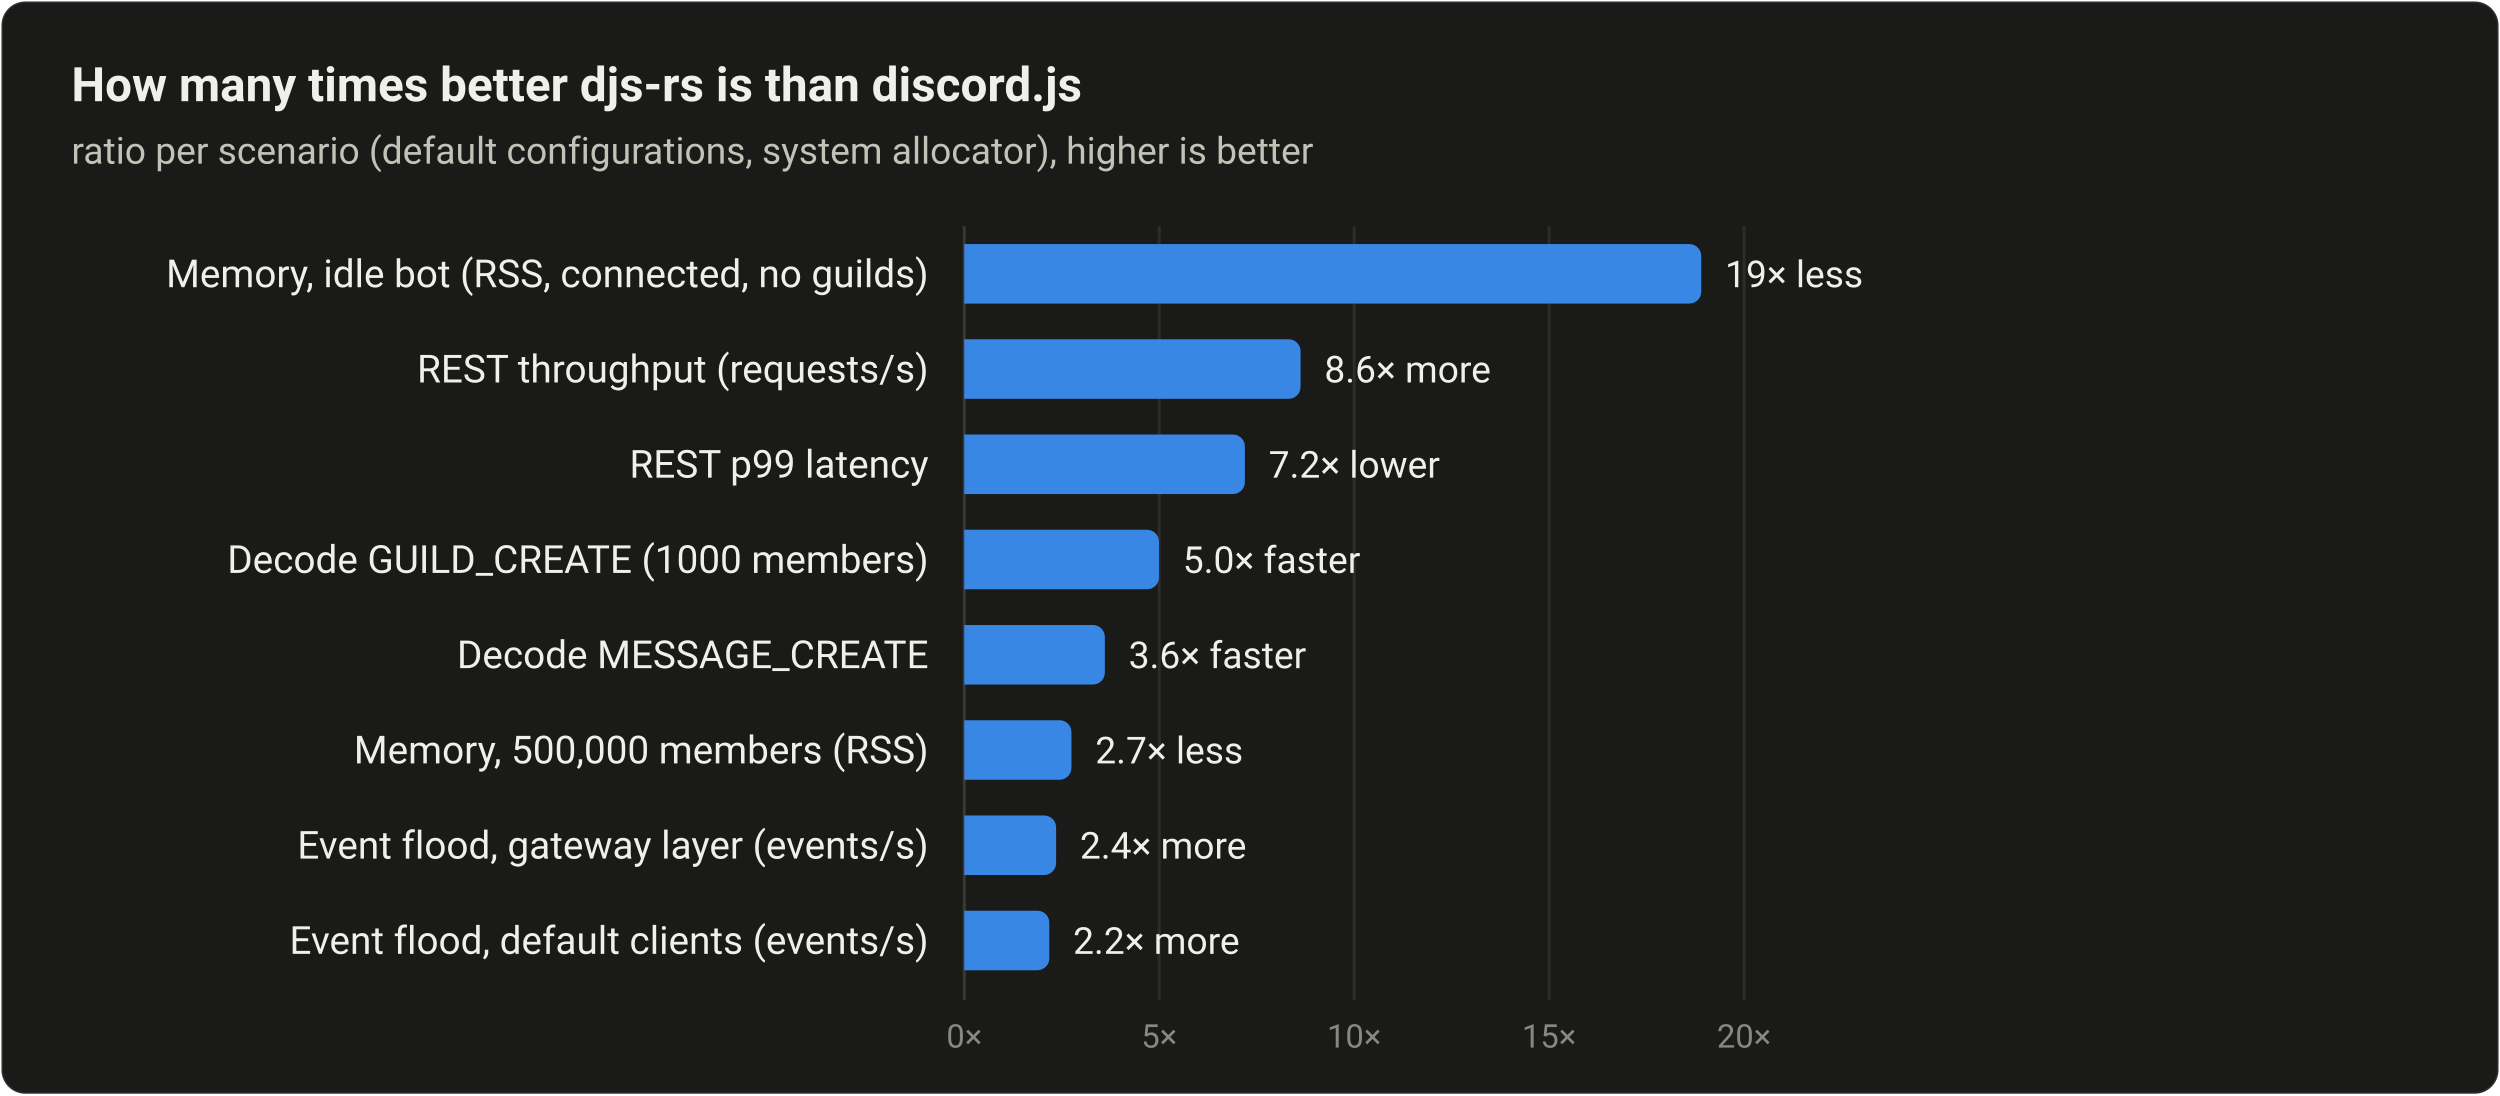
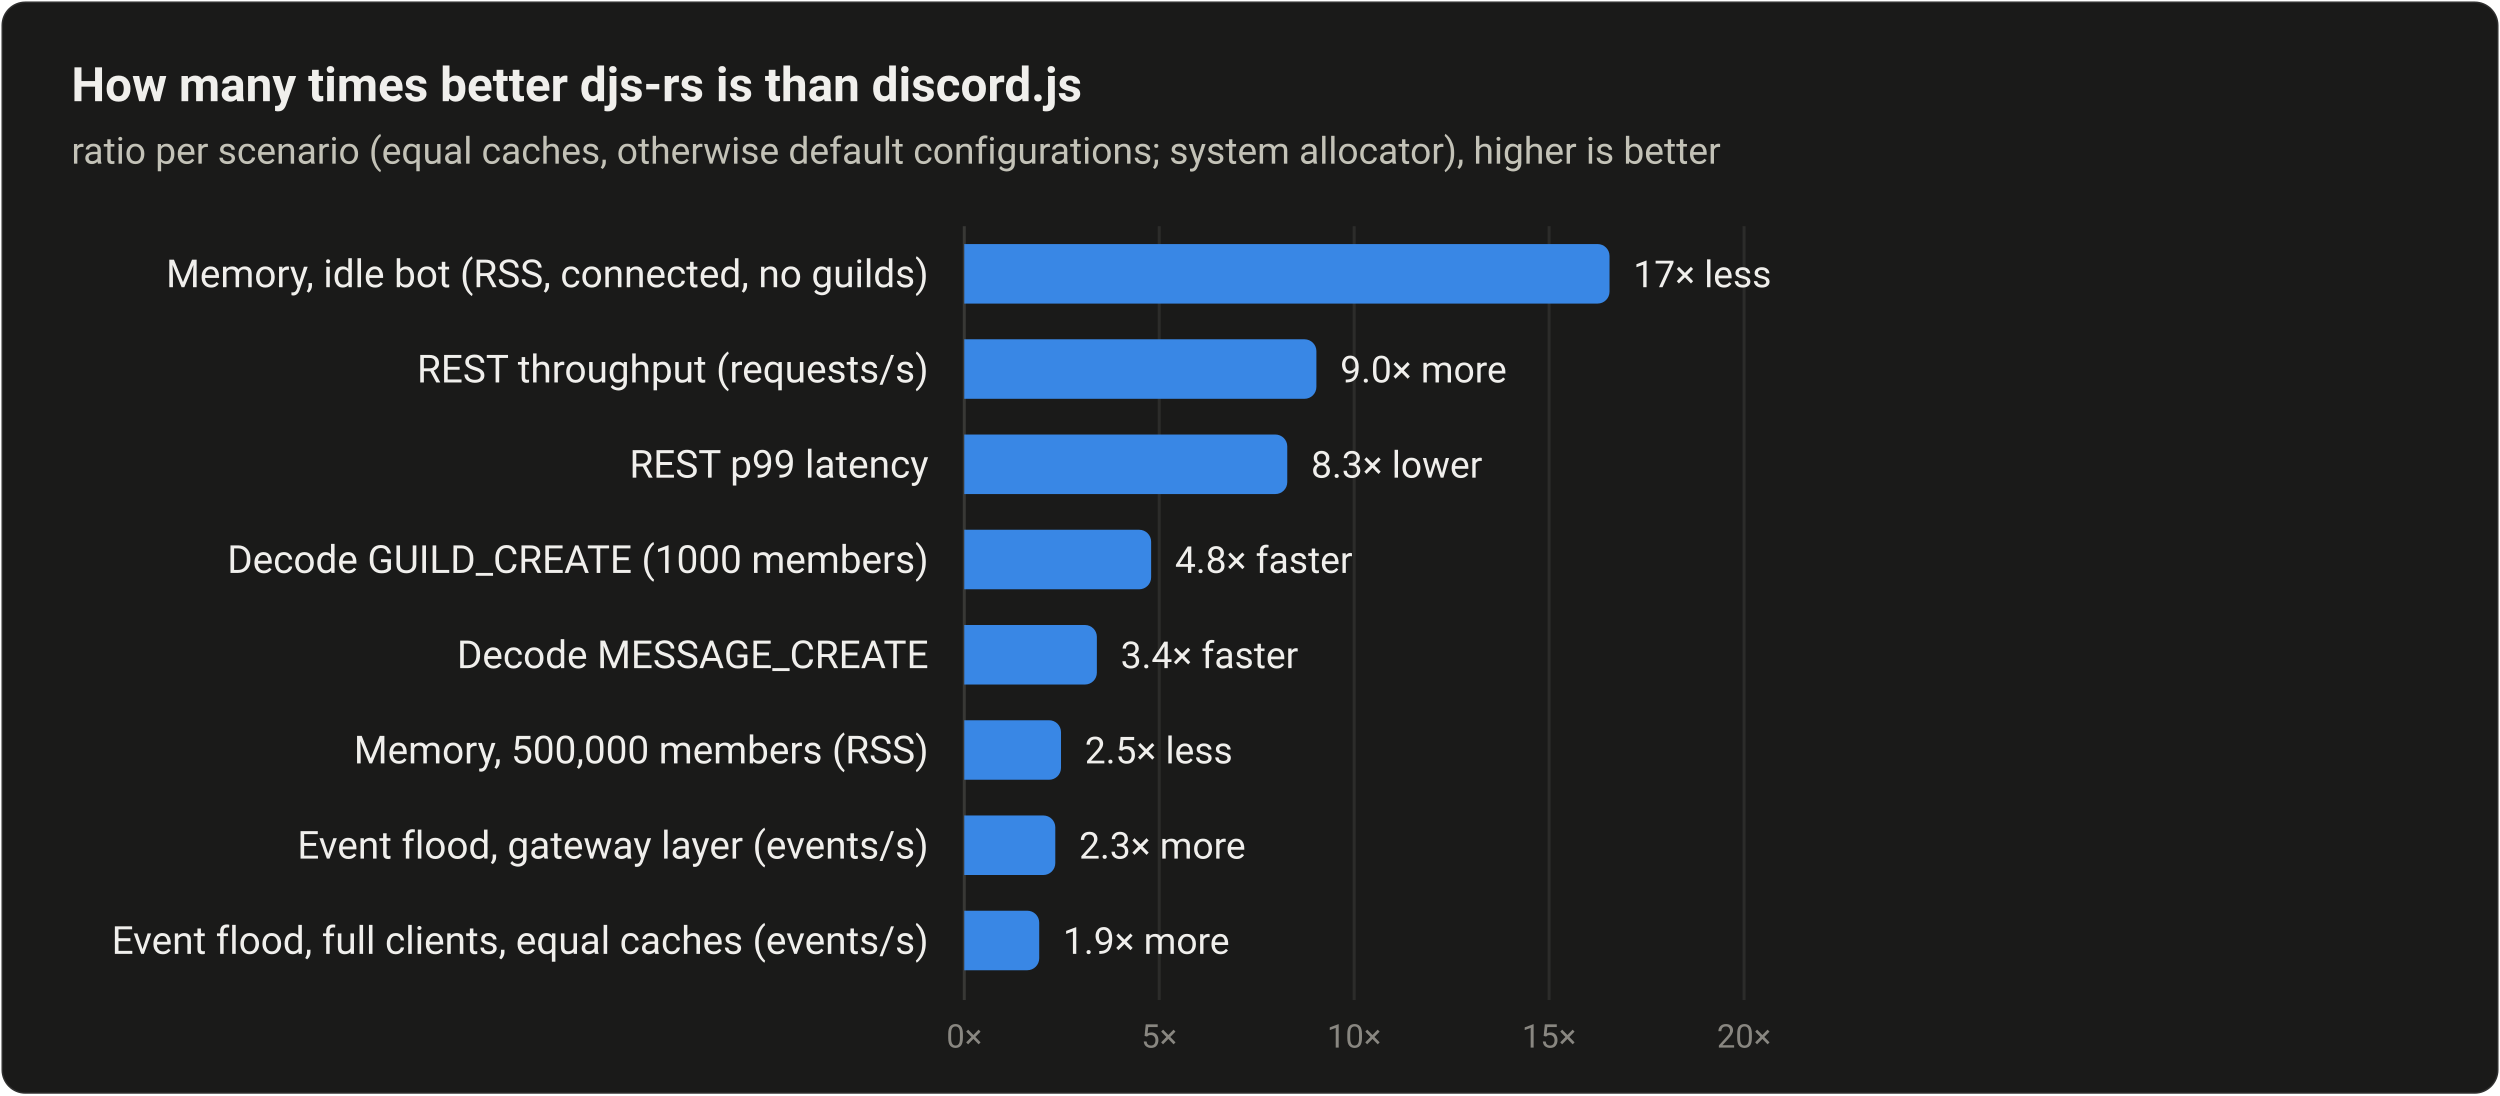
<svg xmlns="http://www.w3.org/2000/svg" width="840" height="368" viewBox="0 0 840 368" role="img" aria-labelledby="title desc" font-family="system-ui, -apple-system, &quot;Segoe UI&quot;, Roboto, sans-serif">
  <rect x="0.5" y="0.5" width="839" height="367" rx="8" fill="#1a1a19" stroke="rgba(255,255,255,0.10)" />
  <text x="24" y="34" font-size="16" font-weight="600" fill="#f0efec">How many times better djs-rs is than discord.js</text>
-   <text x="24" y="55" font-size="12.5" fill="#c3c2b7">ratio per scenario (default configurations, system allocator), higher is better</text>
+   <text x="24" y="55" font-size="12.5" fill="#c3c2b7">ratio per scenario (equal caches, otherwise default configurations; system allocator), higher is better</text>
  <line x1="324" y1="76" x2="324" y2="336" stroke="#383835" stroke-width="1" />
  <text x="324" y="352" font-size="11" text-anchor="middle" fill="#898781" style="font-variant-numeric: tabular-nums">0×</text>
  <line x1="389.5" y1="76" x2="389.5" y2="336" stroke="#2c2c2a" stroke-width="1" />
  <text x="389.5" y="352" font-size="11" text-anchor="middle" fill="#898781" style="font-variant-numeric: tabular-nums">5×</text>
  <line x1="455" y1="76" x2="455" y2="336" stroke="#2c2c2a" stroke-width="1" />
  <text x="455" y="352" font-size="11" text-anchor="middle" fill="#898781" style="font-variant-numeric: tabular-nums">10×</text>
  <line x1="520.5" y1="76" x2="520.5" y2="336" stroke="#2c2c2a" stroke-width="1" />
  <text x="520.5" y="352" font-size="11" text-anchor="middle" fill="#898781" style="font-variant-numeric: tabular-nums">15×</text>
  <line x1="586" y1="76" x2="586" y2="336" stroke="#2c2c2a" stroke-width="1" />
  <text x="586" y="352" font-size="11" text-anchor="middle" fill="#898781" style="font-variant-numeric: tabular-nums">20×</text>
  <text x="312" y="96.5" font-size="13" text-anchor="end" fill="#f0efec">Memory, idle bot (RSS, connected, no guilds)</text>
-   <path d="M324,82H567.617A4,4 0 0 1 571.617,86V98A4,4 0 0 1 567.617,102H324Z" fill="#3987e5" />
-   <text x="579.617" y="96.5" font-size="12.5" fill="#f0efec" style="font-variant-numeric: tabular-nums">19× less</text>
+   <path d="M324,82H536.798A4,4 0 0 1 540.798,86V98A4,4 0 0 1 536.798,102H324Z" fill="#3987e5" />
+   <text x="548.798" y="96.5" font-size="12.5" fill="#f0efec" style="font-variant-numeric: tabular-nums">17× less</text>
  <text x="312" y="128.5" font-size="13" text-anchor="end" fill="#f0efec">REST throughput (requests/s)</text>
-   <path d="M324,114H432.986A4,4 0 0 1 436.986,118V130A4,4 0 0 1 432.986,134H324Z" fill="#3987e5" />
-   <text x="444.986" y="128.5" font-size="12.5" fill="#f0efec" style="font-variant-numeric: tabular-nums">8.6× more</text>
+   <path d="M324,114H438.309A4,4 0 0 1 442.309,118V130A4,4 0 0 1 438.309,134H324Z" fill="#3987e5" />
+   <text x="450.309" y="128.5" font-size="12.5" fill="#f0efec" style="font-variant-numeric: tabular-nums">9.0× more</text>
  <text x="312" y="160.5" font-size="13" text-anchor="end" fill="#f0efec">REST p99 latency</text>
-   <path d="M324,146H414.272A4,4 0 0 1 418.272,150V162A4,4 0 0 1 414.272,166H324Z" fill="#3987e5" />
-   <text x="426.272" y="160.5" font-size="12.5" fill="#f0efec" style="font-variant-numeric: tabular-nums">7.2× lower</text>
+   <path d="M324,146H428.519A4,4 0 0 1 432.519,150V162A4,4 0 0 1 428.519,166H324Z" fill="#3987e5" />
+   <text x="440.519" y="160.5" font-size="12.5" fill="#f0efec" style="font-variant-numeric: tabular-nums">8.3× lower</text>
  <text x="312" y="192.5" font-size="13" text-anchor="end" fill="#f0efec">Decode GUILD_CREATE (1000 members)</text>
-   <path d="M324,178H385.419A4,4 0 0 1 389.419,182V194A4,4 0 0 1 385.419,198H324Z" fill="#3987e5" />
-   <text x="397.419" y="192.5" font-size="12.5" fill="#f0efec" style="font-variant-numeric: tabular-nums">5.0× faster</text>
+   <path d="M324,178H382.778A4,4 0 0 1 386.778,182V194A4,4 0 0 1 382.778,198H324Z" fill="#3987e5" />
+   <text x="394.778" y="192.5" font-size="12.5" fill="#f0efec" style="font-variant-numeric: tabular-nums">4.8× faster</text>
  <text x="312" y="224.5" font-size="13" text-anchor="end" fill="#f0efec">Decode MESSAGE_CREATE</text>
-   <path d="M324,210H367.226A4,4 0 0 1 371.226,214V226A4,4 0 0 1 367.226,230H324Z" fill="#3987e5" />
-   <text x="379.226" y="224.5" font-size="12.5" fill="#f0efec" style="font-variant-numeric: tabular-nums">3.6× faster</text>
+   <path d="M324,210H364.548A4,4 0 0 1 368.548,214V226A4,4 0 0 1 364.548,230H324Z" fill="#3987e5" />
+   <text x="376.548" y="224.5" font-size="12.5" fill="#f0efec" style="font-variant-numeric: tabular-nums">3.4× faster</text>
  <text x="312" y="256.5" font-size="13" text-anchor="end" fill="#f0efec">Memory, 500,000 members (RSS)</text>
-   <path d="M324,242H356.008A4,4 0 0 1 360.008,246V258A4,4 0 0 1 356.008,262H324Z" fill="#3987e5" />
-   <text x="368.008" y="256.5" font-size="12.5" fill="#f0efec" style="font-variant-numeric: tabular-nums">2.7× less</text>
+   <path d="M324,242H352.497A4,4 0 0 1 356.497,246V258A4,4 0 0 1 352.497,262H324Z" fill="#3987e5" />
+   <text x="364.497" y="256.5" font-size="12.5" fill="#f0efec" style="font-variant-numeric: tabular-nums">2.5× less</text>
  <text x="312" y="288.5" font-size="13" text-anchor="end" fill="#f0efec">Event flood, gateway layer (events/s)</text>
-   <path d="M324,274H350.846A4,4 0 0 1 354.846,278V290A4,4 0 0 1 350.846,294H324Z" fill="#3987e5" />
-   <text x="362.846" y="288.5" font-size="12.5" fill="#f0efec" style="font-variant-numeric: tabular-nums">2.4× more</text>
-   <text x="312" y="320.5" font-size="13" text-anchor="end" fill="#f0efec">Event flood, default clients (events/s)</text>
-   <path d="M324,306H348.564A4,4 0 0 1 352.564,310V322A4,4 0 0 1 348.564,326H324Z" fill="#3987e5" />
-   <text x="360.564" y="320.5" font-size="12.5" fill="#f0efec" style="font-variant-numeric: tabular-nums">2.2× more</text>
+   <path d="M324,274H350.579A4,4 0 0 1 354.579,278V290A4,4 0 0 1 350.579,294H324Z" fill="#3987e5" />
+   <text x="362.579" y="288.5" font-size="12.5" fill="#f0efec" style="font-variant-numeric: tabular-nums">2.3× more</text>
+   <text x="312" y="320.5" font-size="13" text-anchor="end" fill="#f0efec">Event flood, full clients, equal caches (events/s)</text>
+   <path d="M324,306H345.173A4,4 0 0 1 349.173,310V322A4,4 0 0 1 345.173,326H324Z" fill="#3987e5" />
+   <text x="357.173" y="320.5" font-size="12.5" fill="#f0efec" style="font-variant-numeric: tabular-nums">1.9× more</text>
</svg>
